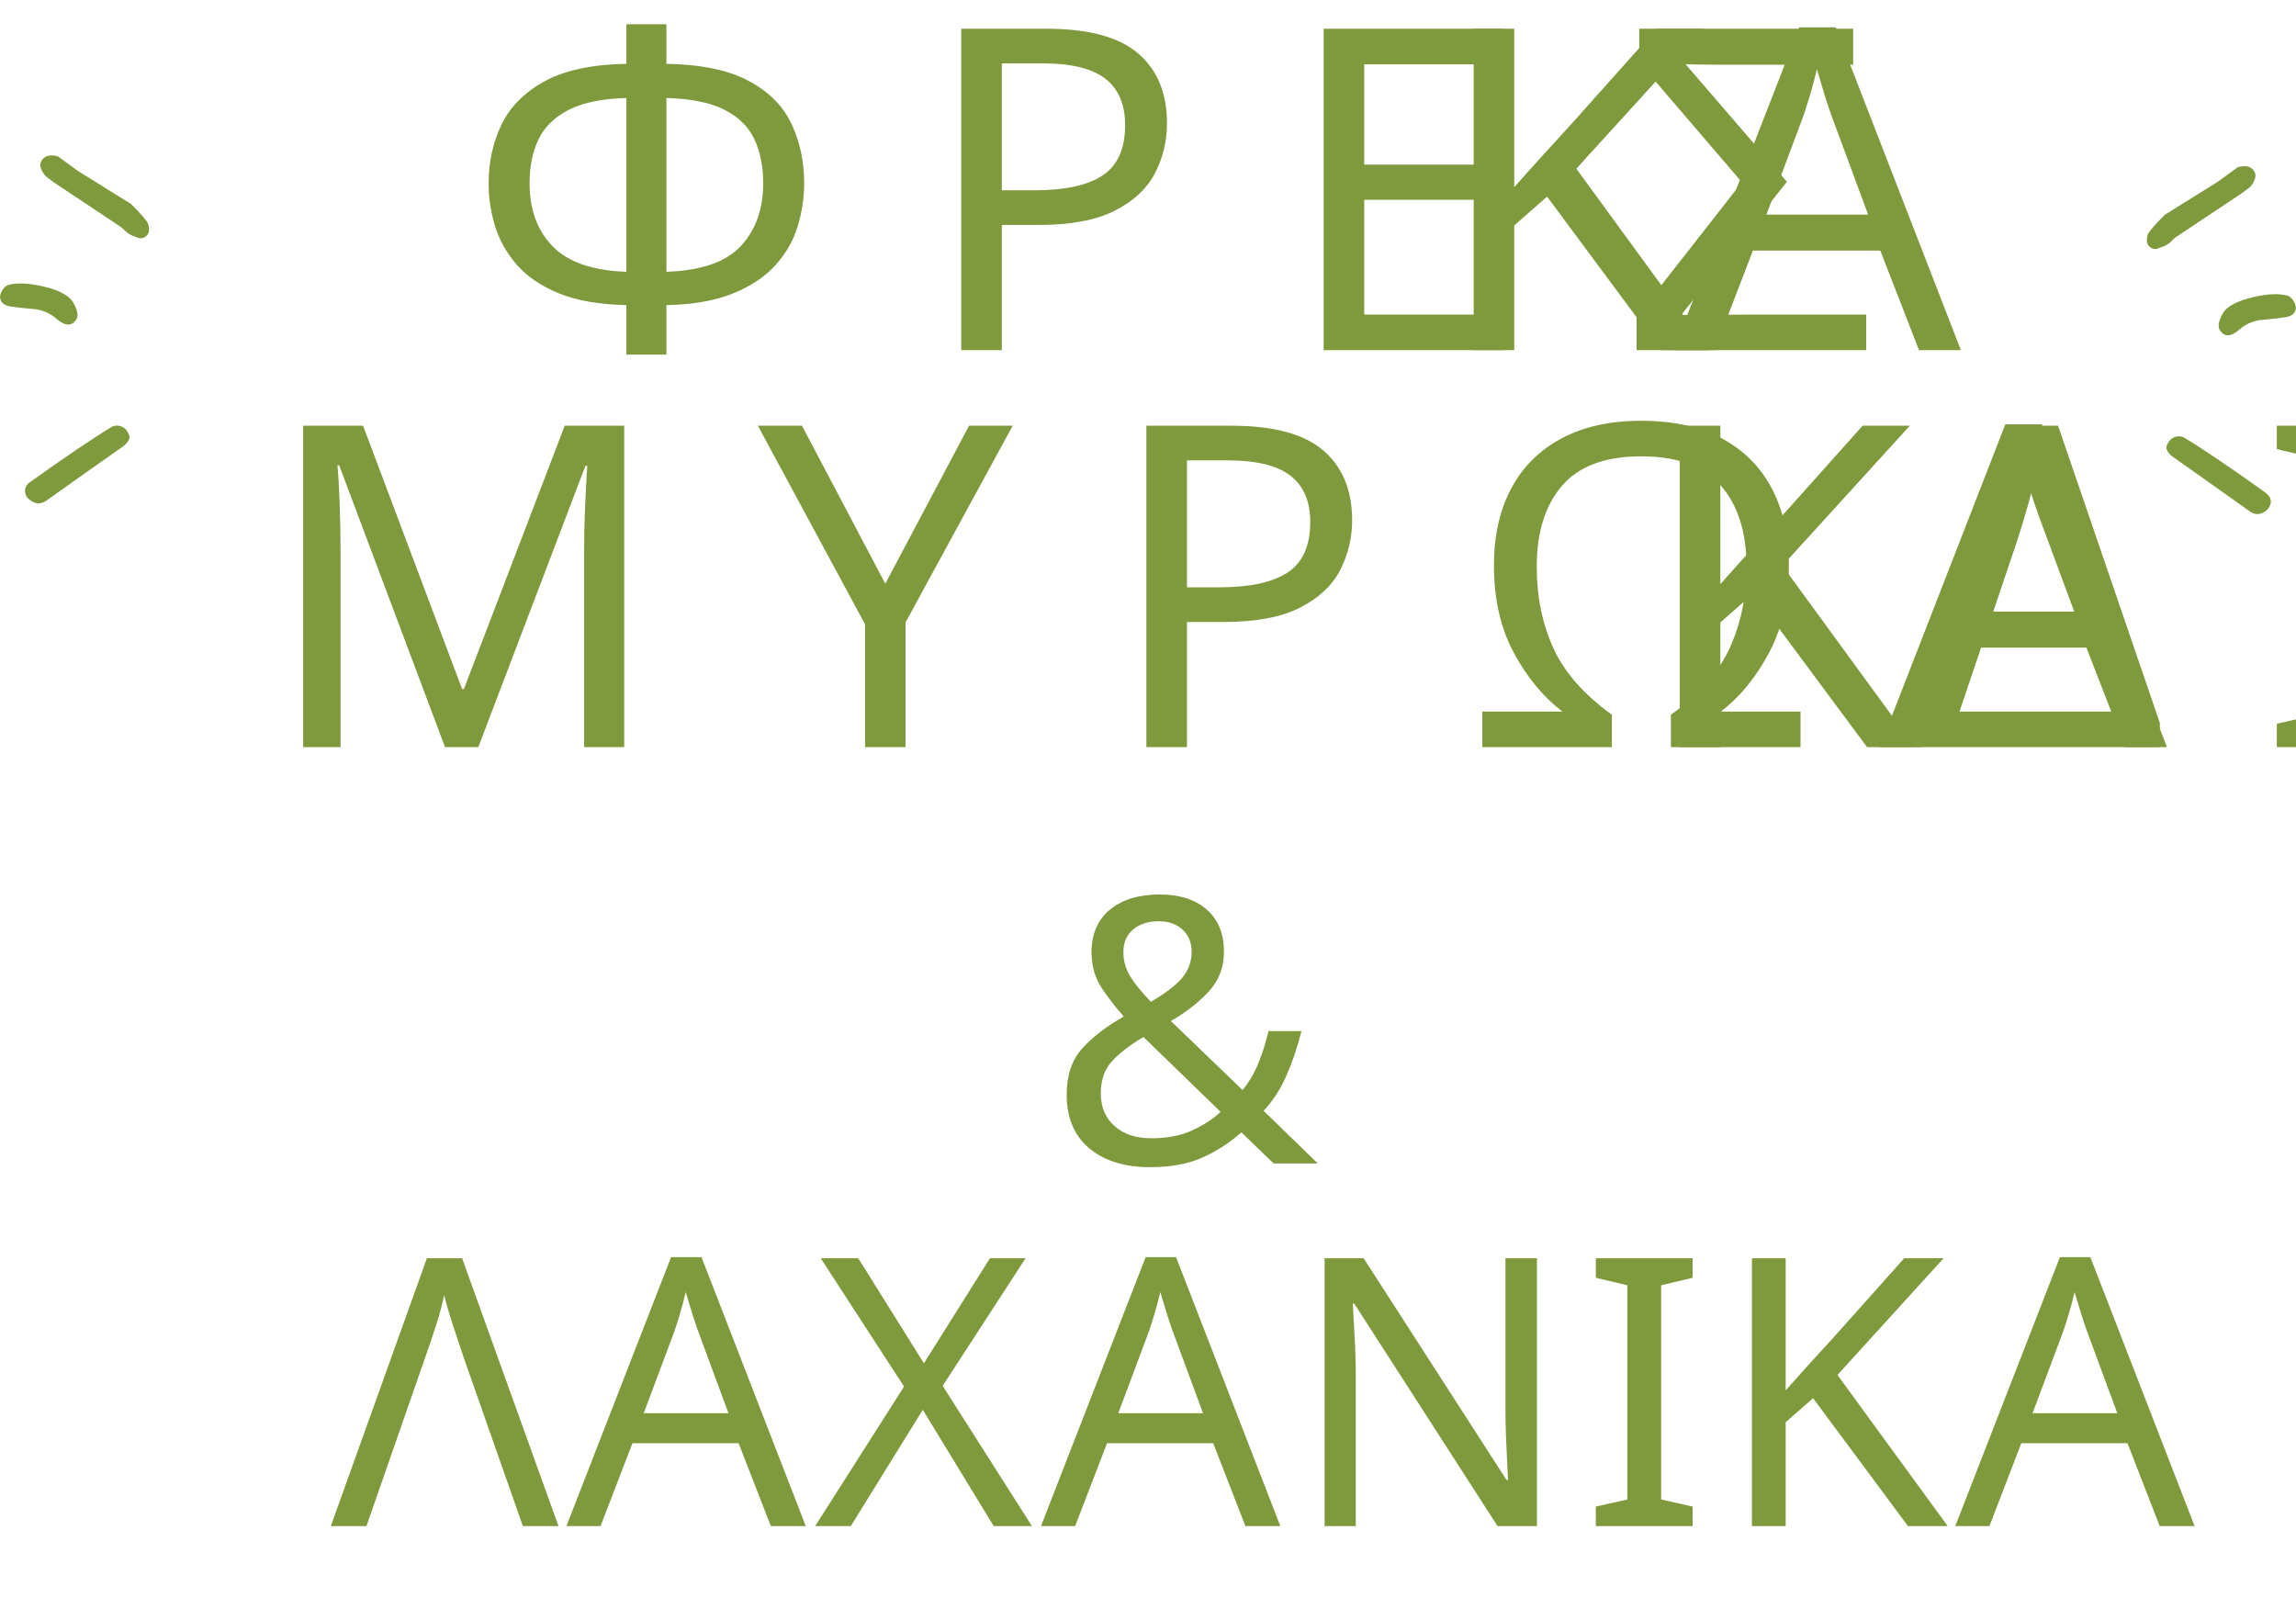
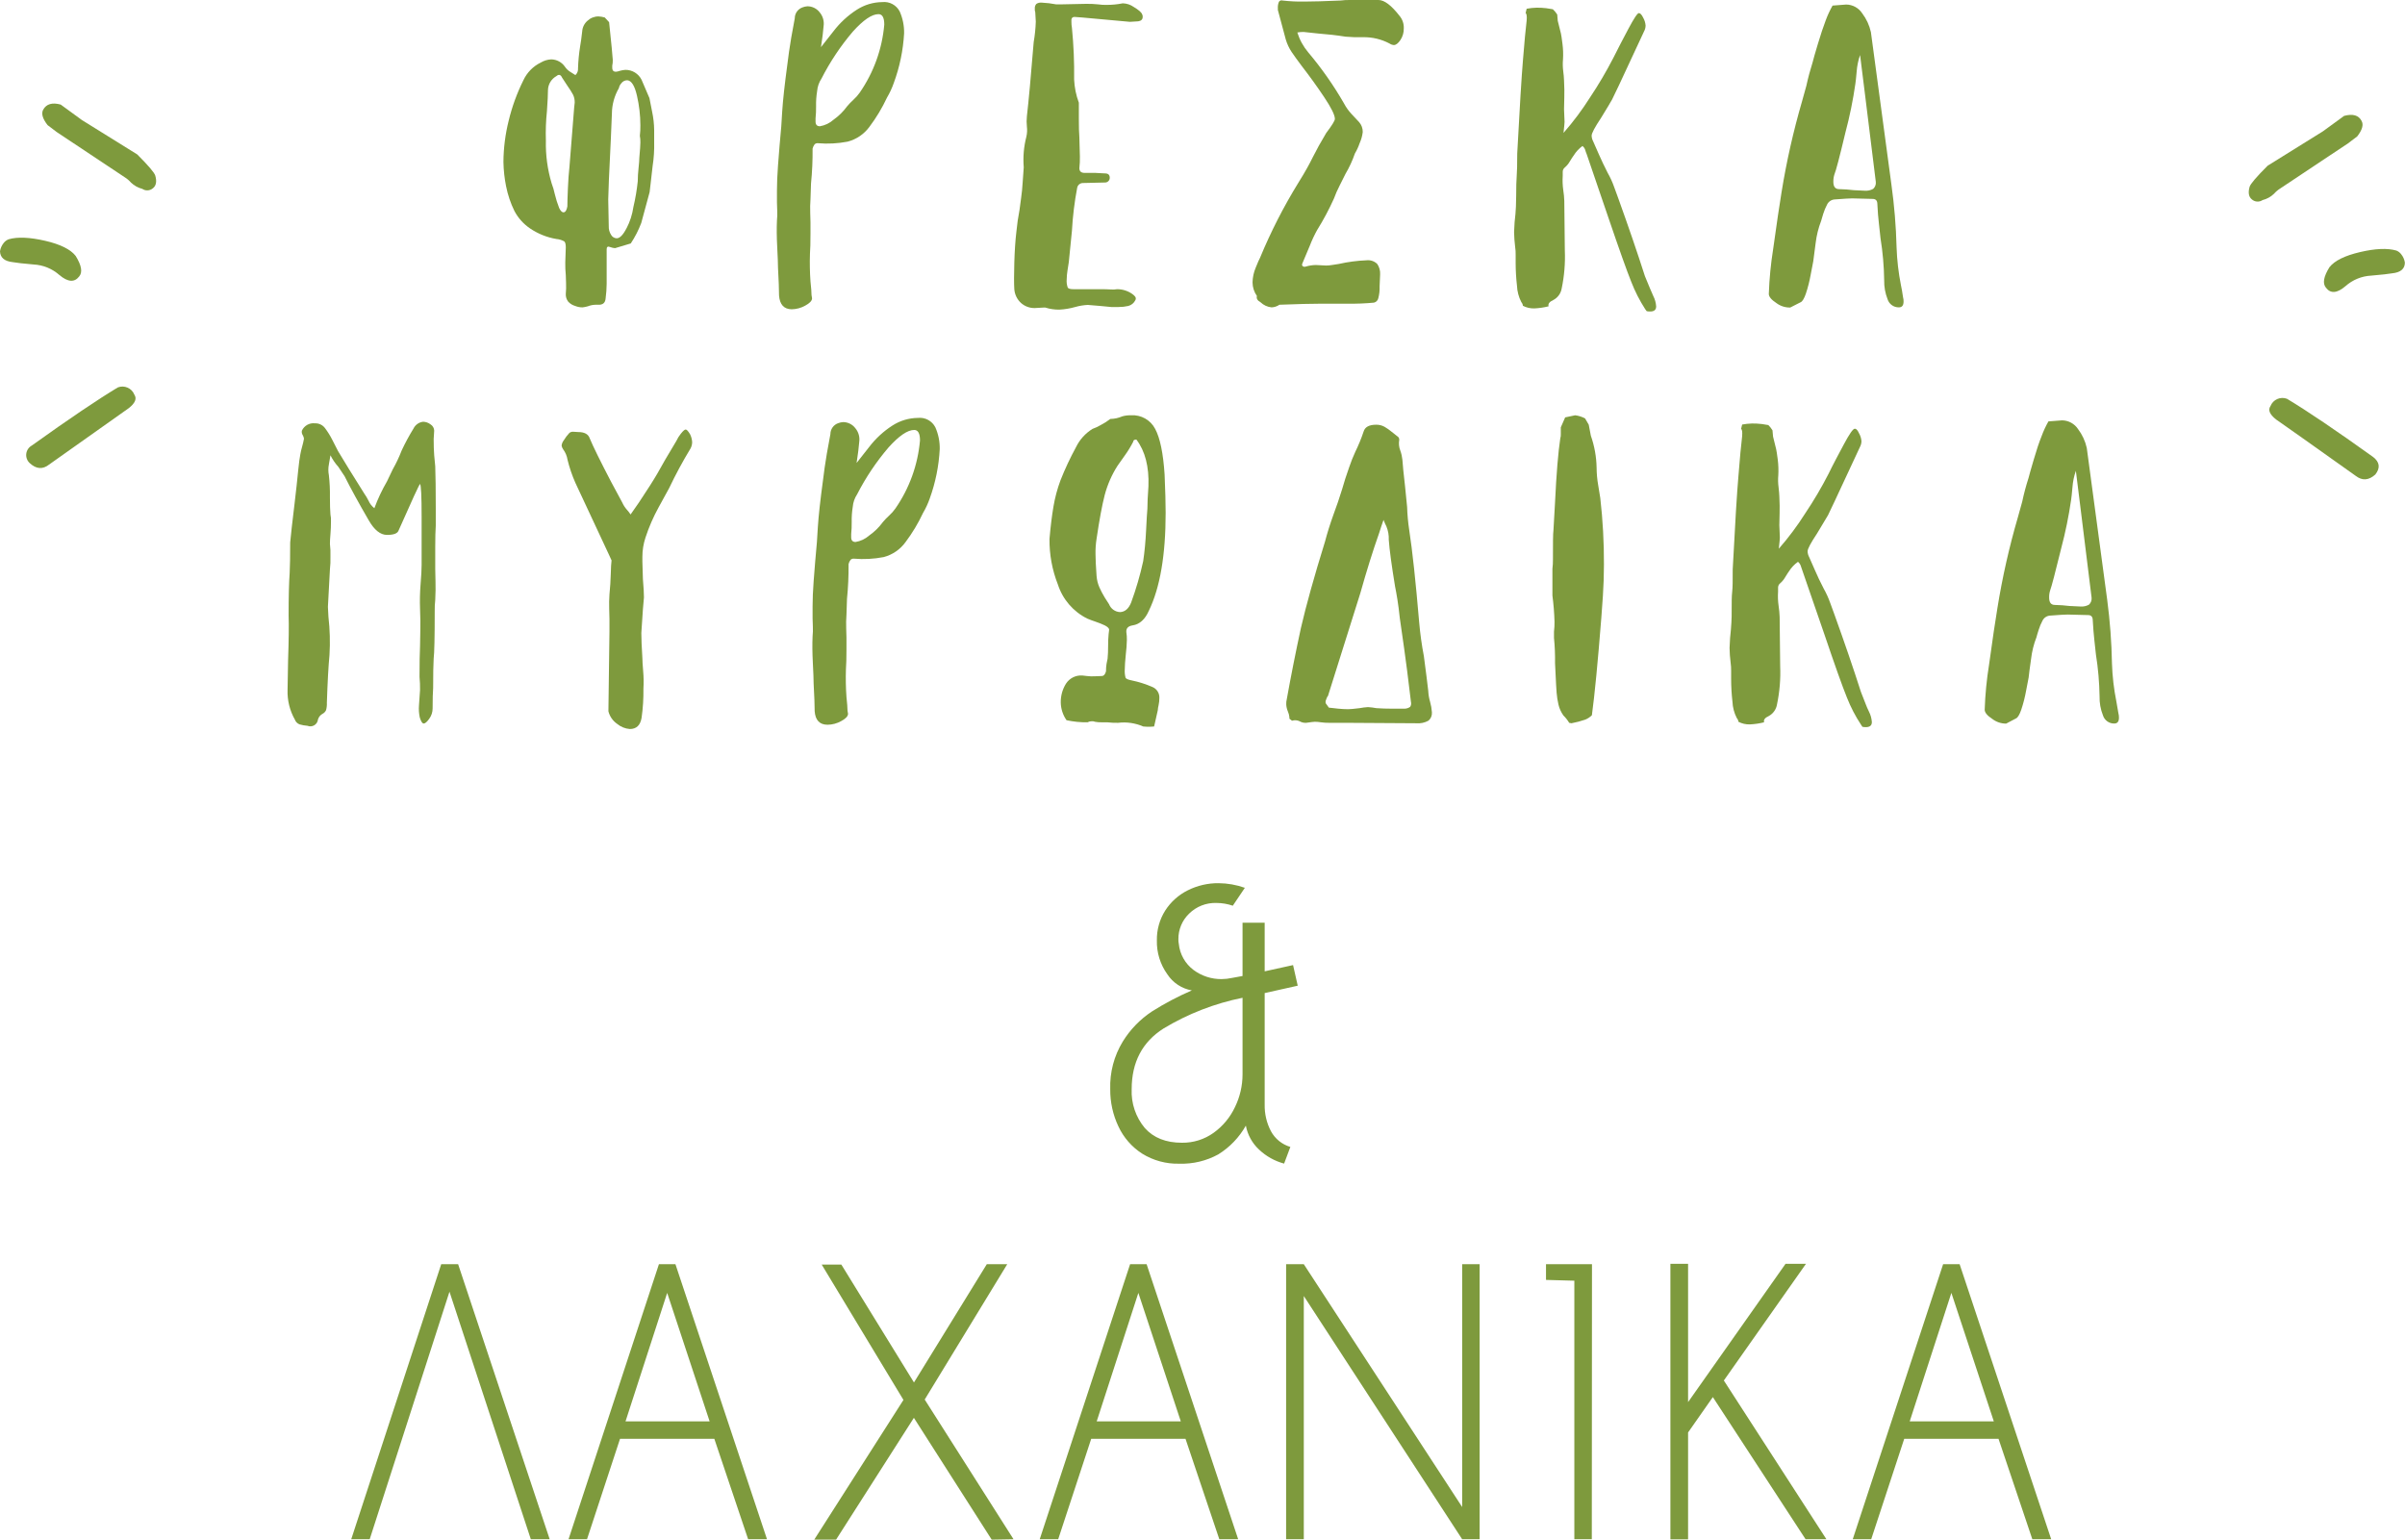
- <svg xmlns="http://www.w3.org/2000/svg" viewBox="0 0 550.8 385.83">
-   <g style="isolation:isolate">
-     <text transform="translate(111.7 84)" style="isolation:isolate;font-size:108px;fill:#7e9a3d;font-family:NF-Takhie-Free-Regular, NF-Takhie-Free;letter-spacing:0.2em">ΦΡEΣ<tspan x="231.36" y="0" style="letter-spacing:0.178em">Κ</tspan>
-       <tspan x="289.8" y="0">Α</tspan>
-     </text>
-   </g>
-   <g style="isolation:isolate">
-     <text transform="translate(79.36 366.12)" style="isolation:isolate;font-size:90px;fill:#7e9a3d;font-family:AdventPro-Light, Advent Pro;font-weight:300;letter-spacing:0.02em">ΛΑΧΑΝΙΚΑ</text>
-   </g>
-   <g style="isolation:isolate">
-     <text transform="translate(62.26 179.24)" style="isolation:isolate;font-size:108px;fill:#7e9a3d;font-family:NF-Takhie-Free-Regular, NF-Takhie-Free;letter-spacing:0.2em">ΜΥΡΩΔΙ<tspan x="330.24" y="0" style="letter-spacing:0.178em">Κ</tspan>
-       <tspan x="388.68" y="0" style="letter-spacing:0.2em">Α</tspan>
-     </text>
-   </g>
-   <g style="isolation:isolate">
-     <text transform="translate(251.17 279.12)" style="isolation:isolate;font-size:89px;fill:#7e9a3d;font-family:AdventPro-Regular, Advent Pro">&amp;</text>
-   </g>
+ <svg xmlns="http://www.w3.org/2000/svg" viewBox="0 0 550.8 352.56">
  <g style="isolation:isolate">
    <g style="isolation:isolate">
-       <path d="M13.61,76.53a9.58,9.58,0,0,0-5.9-2.42c-2.44-.21-4-.39-4.81-.54C1,73.39.05,72.57,0,71.11a4,4,0,0,1,.83-1.88A2.6,2.6,0,0,1,2,68.36c2-.58,4.8-.46,8.33.35s5.86,2,7,3.47c1.35,2.18,1.62,3.74.8,4.71Q16.51,79,13.61,76.53ZM6.78,119.61a2.5,2.5,0,0,1,.5-4Q20,106.5,27,102.29A2.94,2.94,0,0,1,30.8,104q.93,1.38-1.3,3.11Q26.76,109,11.27,120C9.77,121.13,8.28,121,6.78,119.61ZM30,55.38a6.35,6.35,0,0,0-1.45-1.23L13,43.81l-2.1-1.59q-1.74-2.23-1-3.55c.72-1.3,2.06-1.69,4-1.16l4.85,3.54,12.68,7.88q3.84,3.84,4.13,4.85c.39,1.35.2,2.32-.54,2.89a2,2,0,0,1-2.43.15A5.84,5.84,0,0,1,30,55.38Z" style="fill:#7e9a3d" />
+       <path d="M131.74,70.08a3.43,3.43,0,0,1-1.62-1,2.66,2.66,0,0,1-.54-1.74,18.46,18.46,0,0,0,.06-2.52q-.06-1.08-.06-1.8a25.3,25.3,0,0,1-.12-2.88l.12-3.48q0-1.08-.36-1.38a4.5,4.5,0,0,0-1.8-.54,15.28,15.28,0,0,1-6-2.4,11.07,11.07,0,0,1-3.6-4,23.17,23.17,0,0,1-1.92-5.7,31.08,31.08,0,0,1-.6-5.52,40,40,0,0,1,1.2-9.48,43.78,43.78,0,0,1,3.36-9.24,8.51,8.51,0,0,1,4-4.08,5.1,5.1,0,0,1,2.4-.72,3.88,3.88,0,0,1,3.12,1.68,4,4,0,0,0,1.26,1.2l1.14.72a1.88,1.88,0,0,0,.6-1.56,39.12,39.12,0,0,1,.48-5q.24-1.32.48-3.48a3.49,3.49,0,0,1,1.2-2.4,3.67,3.67,0,0,1,2.52-1,6.56,6.56,0,0,1,1.44.24l1,1.08.6,5.88q.24,2.4.24,2.76a5.7,5.7,0,0,1-.12,1.32v.48q0,1.32,1.68.72a6.62,6.62,0,0,1,1.32-.24,4.11,4.11,0,0,1,3.72,2.28l1.8,4.2q.12.72.6,3.06a21.36,21.36,0,0,1,.48,4.26v2.76a30.74,30.74,0,0,1-.36,5.52L149,42.12,148.78,44l-1.92,7.08a23.64,23.64,0,0,1-2.4,4.68l-3.6,1.08a3.81,3.81,0,0,1-1.08-.24q-.84-.36-.84.48V65a27.53,27.53,0,0,1-.24,3.36q-.12,1.56-1.8,1.44h-.48a5.14,5.14,0,0,0-1.8.36,7.22,7.22,0,0,1-1.2.24A4.24,4.24,0,0,1,131.74,70.08Zm-1.8-22.8q0-1.2.12-4.08t.36-5L131.5,24.6l.12-1.08a4,4,0,0,0-.36-1.8,19.42,19.42,0,0,0-1.26-2q-.9-1.32-1.26-1.92-.48-1.08-1.32-.36a3.77,3.77,0,0,0-1.92,3.12q0,1.56-.24,4.92a48.87,48.87,0,0,0-.24,6.72A31.48,31.48,0,0,0,126.34,42a15.74,15.74,0,0,1,.72,2.46,24.19,24.19,0,0,0,1,3.18q.48,1,1,1Q129.7,48.6,129.94,47.28Zm13.56,5a15.34,15.34,0,0,0,1.56-4.86,45.79,45.79,0,0,0,1-5.88,28.47,28.47,0,0,1,.18-3q.18-1.68.18-2.4.24-2.64.24-3.48a7.15,7.15,0,0,0-.12-1.56,18.14,18.14,0,0,0,.12-2.4,30.41,30.41,0,0,0-.78-6.78q-.78-3.42-2.22-3.54a1.66,1.66,0,0,0-1.38.72,2.19,2.19,0,0,0-.54,1.08A11.78,11.78,0,0,0,140.14,26l-.24,5.76q-.6,12-.6,13.92l.12,6.12a3.4,3.4,0,0,0,.54,2,1.53,1.53,0,0,0,1.26.78Q142.3,54.6,143.5,52.26Z" style="fill:#7e9a3d" />
+       <path d="M178.42,67.68q0-2-.24-6.36,0-1.32-.18-4.74t-.06-6.06a14.72,14.72,0,0,0,.06-2.28q-.06-1.08-.06-1.92V43.68q0-2.52.24-5.76t.36-4.56q.48-4.92.6-7.8.24-3.84,1.2-10.92l.36-2.76q.36-2.64,1.32-7.68a2.66,2.66,0,0,1,1.8-2.52,3.81,3.81,0,0,1,1.08-.24,3.52,3.52,0,0,1,2.82,1.38,4,4,0,0,1,.9,3.18q-.12,1.68-.6,4.8.36-.48,2.88-3.66a21,21,0,0,1,5.34-4.92A10.94,10.94,0,0,1,202.06.48a4,4,0,0,1,4,2.16,11.8,11.8,0,0,1,1,5A39.2,39.2,0,0,1,204.7,19a18.71,18.71,0,0,1-1.56,3.36,37.53,37.53,0,0,1-4,6.66,9,9,0,0,1-5,3.42,24.84,24.84,0,0,1-6.84.36,1,1,0,0,0-.72.24,2.6,2.6,0,0,0-.48,1,72.73,72.73,0,0,1-.36,8l-.12,3.6a28.37,28.37,0,0,0-.06,3.12q.06,1.32.06,2.16v2.64q0,3-.12,4.56a61.82,61.82,0,0,0,.12,6.36q.24,2.16.24,3.12l.12.72q0,.84-1.56,1.68a6.53,6.53,0,0,1-3.12.84Q178.66,70.8,178.42,67.68ZM190.9,27.42A13.37,13.37,0,0,0,194,24.36a15.35,15.35,0,0,1,1.44-1.5,9.74,9.74,0,0,0,1.44-1.62,32.3,32.3,0,0,0,5.64-15.6q0-2.4-1.32-2.4-2.28,0-5.88,4A55.37,55.37,0,0,0,188.14,18a6.07,6.07,0,0,0-1,2.88,19,19,0,0,0-.24,3.48,23.87,23.87,0,0,1-.12,2.76v.72q0,1.08,1,1.08A6.22,6.22,0,0,0,190.9,27.42Z" style="fill:#7e9a3d" />
+       <path d="M239.38,70.44h-.24l-2.16.12a4.62,4.62,0,0,1-3.12-1.14,4.75,4.75,0,0,1-1.56-3.18q-.12-1.92,0-6.06t.48-7.14q.24-2.52.72-5,.12-1.08.36-2.7t.36-3.66l.24-3.36a21.13,21.13,0,0,1,.6-7,6.58,6.58,0,0,0,.12-2.34,11,11,0,0,1,0-2.34q.6-5.16,1.56-17a33.8,33.8,0,0,0,.48-4.68l-.12-2.16A1.67,1.67,0,0,1,237,2,1.44,1.44,0,0,1,237.34.9a1.88,1.88,0,0,1,1.2-.3A24,24,0,0,1,241.9,1H243l5.76-.12A23.87,23.87,0,0,1,251.5,1a10.87,10.87,0,0,0,1.92.12,18.93,18.93,0,0,0,3.72-.36,4.54,4.54,0,0,1,2.52.84q1.68,1,1.92,1.68a1,1,0,0,1,.12.6q0,.84-1,1l-1.92.12-11-1-1.68-.12q-.84,0-.72,1.08a7.45,7.45,0,0,0,.12,1.44A105.61,105.61,0,0,1,246,18.24a17.57,17.57,0,0,0,1.08,5.28v3.72q0,2.76.12,4.2l.12,4.44a20.69,20.69,0,0,1-.12,2.64q0,1.08,1.2,1.08a42.92,42.92,0,0,1,4.68.12q1.08,0,1.08,1a1.07,1.07,0,0,1-1,1.08l-5.16.12A1.34,1.34,0,0,0,246.7,43a75.22,75.22,0,0,0-1.2,9.84l-.72,7.2q-.12.72-.3,1.92a14.1,14.1,0,0,0-.18,2,4.46,4.46,0,0,0,.24,1.92q.24.36,1.32.36h6.36q1.2,0,2.16.06a5.08,5.08,0,0,0,1.44-.06,6,6,0,0,1,3.48,1.08,3.09,3.09,0,0,1,.66.6.72.72,0,0,1,.06.84,2.49,2.49,0,0,1-1.62,1.32,9.69,9.69,0,0,1-2.22.24H254.5L252,70.08l-2.88-.24a13.13,13.13,0,0,0-2.88.48,16.41,16.41,0,0,1-3.6.6A10.21,10.21,0,0,1,239.38,70.44Z" style="fill:#7e9a3d" />
+       <path d="M288.7,69.24q-1.08-.6-.84-1.44a5.52,5.52,0,0,1-1-3.12,9.09,9.09,0,0,1,.72-3.36q.72-1.8,1-2.28a120.42,120.42,0,0,1,8.76-17.16q1.2-1.92,2-3.36t1.26-2.4q1.32-2.64,3.12-5.64,2-2.64,2-3.24,0-1.32-2.46-5t-5.1-7.08q-1.44-1.92-2.34-3.24A10.63,10.63,0,0,1,294.46,9l-1.8-6.72V1.92a3.29,3.29,0,0,1,.24-1.5.71.71,0,0,1,.84-.3,38.78,38.78,0,0,0,5,.24q2.76,0,8.28-.24A14.27,14.27,0,0,1,309.22,0h6.48q2,0,4.8,3.6a4.18,4.18,0,0,1,1,2.88,4.66,4.66,0,0,1-.78,2.7q-.78,1.14-1.5,1.14a2.05,2.05,0,0,1-1-.36,12.45,12.45,0,0,0-6.06-1.44,34.81,34.81,0,0,1-4-.12q-3-.48-6.24-.72l-3.36-.36a7.45,7.45,0,0,0-1.44.12A13.1,13.1,0,0,0,299.62,12a79.91,79.91,0,0,1,8.16,11.64,11.19,11.19,0,0,0,1.74,2.46q1.14,1.26,1.74,1.86a3.35,3.35,0,0,1,.84,2.28,8.78,8.78,0,0,1-.72,2.58,12.26,12.26,0,0,1-1.08,2.34,25.3,25.3,0,0,1-2.16,4.68l-1.32,2.64a24.89,24.89,0,0,0-1.32,3,60.83,60.83,0,0,1-3.84,7.2A28.32,28.32,0,0,0,300,56.22q-1.2,2.82-1.68,4-.24.48,0,.72a.72.72,0,0,0,.72.12,8.86,8.86,0,0,1,2.28-.36l2.4.12a8.08,8.08,0,0,0,1.32-.12l1.56-.24a35.45,35.45,0,0,1,6.36-.84,3,3,0,0,1,2.46.84,3.81,3.81,0,0,1,.66,2.4l-.12,2.76a9.1,9.1,0,0,1-.3,2.7,1.32,1.32,0,0,1-1,1,55.56,55.56,0,0,1-6,.24H302.5q-3.24,0-9.48.24a3.43,3.43,0,0,1-1.8.6A4.22,4.22,0,0,1,288.7,69.24Z" style="fill:#7e9a3d" />
+       <path d="M376.78,70.8a34.69,34.69,0,0,1-3.18-6.24q-1.5-3.72-5.22-14.64l-5-14.64a5.92,5.92,0,0,1-.3-.84,1.82,1.82,0,0,0-.66-1,7.65,7.65,0,0,0-2,2.16q-.36.48-.9,1.38a5.11,5.11,0,0,1-1.14,1.38,1.26,1.26,0,0,0-.48,1.08v.84a16,16,0,0,0,.12,3.24,19.56,19.56,0,0,1,.24,2.52l.12,11.28a35.4,35.4,0,0,1-.72,8.76,3.66,3.66,0,0,1-1.92,2.64q-1.32.6-1.08,1.44a16.48,16.48,0,0,1-3.24.48,5.37,5.37,0,0,1-2.64-.6,1.48,1.48,0,0,0-.36-.84,9.05,9.05,0,0,1-1-3.78,46.29,46.29,0,0,1-.3-5.1V58.44a10.87,10.87,0,0,0-.12-1.92,32.51,32.51,0,0,1-.24-3.36l.12-2.28q.24-2,.3-3.54t.06-2.46q0-3.12.12-4.56t.12-5.16q.84-15.84,1.32-21.48.48-6,.84-9,.12-1.44-.24-1.68l.24-1a14.69,14.69,0,0,1,2.28-.24,17.21,17.21,0,0,1,2.22.12q.9.12,1.5.24a6.31,6.31,0,0,1,1,1.2l.12,1.44.72,2.88q.12.48.36,2.4a18.46,18.46,0,0,1,.12,3.6,12.43,12.43,0,0,0,.06,2.7,20.67,20.67,0,0,1,.18,2.1q.12,2.28.06,3.9t-.06,2.7l.12,2.88q0,.36-.24,2.52a65.05,65.05,0,0,0,6.06-8.1,92.76,92.76,0,0,0,5.34-9.06q1.56-3.12,3.48-6.72T375.34,3q.48,0,1,1.08a4.25,4.25,0,0,1,.54,1.8,3,3,0,0,1-.36,1.32l-5.76,12.36-1.56,3.24q-.6,1.08-2.52,4.2-2.16,3.24-2.16,4.08a3,3,0,0,0,.36,1.32l1.32,3q.84,1.92,2,4.2a19.46,19.46,0,0,1,1.5,3.3q.66,1.86.9,2.46,3.6,10,6.12,17.88L377.86,66q.12.36.78,1.8a6.05,6.05,0,0,1,.66,2.4q0,1.44-2.16,1.08Z" style="fill:#7e9a3d" />
+       <path d="M406.84,69.42q-1.74-1.14-1.74-2.1a83.67,83.67,0,0,1,1-10.32q1.2-8.64,1.92-13a173.76,173.76,0,0,1,4.68-20.76l1-3.6q.6-2.76,1.44-5.4.24-1,1.2-4.2t1.8-5.4a22.91,22.91,0,0,1,1.56-3.36l3.12-.24a4.43,4.43,0,0,1,3.66,2,11.12,11.12,0,0,1,2,4.32l4.68,34.8a127.56,127.56,0,0,1,1.2,14.52,53.8,53.8,0,0,0,1,8.64q.24,1.08.48,2.76a3.12,3.12,0,0,1,.12,1q0,1.32-1.08,1.32a2.66,2.66,0,0,1-2.58-1.86,11.27,11.27,0,0,1-.78-4.38,66.79,66.79,0,0,0-.84-9.6q-.12-1.32-.36-3.3t-.36-4.5q0-1.2-1.08-1.2l-4.68-.12q-.84,0-4,.24a2.08,2.08,0,0,0-1.74,1.14,12.92,12.92,0,0,0-.9,2.16q-.36,1.14-.48,1.62a21.08,21.08,0,0,0-1.26,5.1q-.42,3.06-.54,4.14-.12.6-.6,3.12a31.18,31.18,0,0,1-1.08,4.26q-.6,1.74-1.2,2L410,70.44A5.12,5.12,0,0,1,406.84,69.42ZM429,43.26a1.86,1.86,0,0,0,.6-1.62l-2.52-20.4L426,12.6a15,15,0,0,0-.78,3.78q-.18,2.1-.3,2.82a95.49,95.49,0,0,1-2.28,11.16q-2,8.4-2.52,9.6a5.32,5.32,0,0,0-.24,1.68q0,1.68,1.32,1.68a32.51,32.51,0,0,1,3.36.24l2.52.12A3.41,3.41,0,0,0,429,43.26Z" style="fill:#7e9a3d" />
    </g>
  </g>
  <g style="isolation:isolate">
    <g style="isolation:isolate">
-       <path d="M518.18,59.39a2,2,0,0,1-2.43-.14c-.74-.58-.92-1.55-.54-2.9.2-.67,1.58-2.29,4.14-4.84L532,43.63l4.86-3.54c2-.52,3.33-.14,4,1.17q.74,1.31-1,3.54l-2.1,1.59L522.24,56.72A6.67,6.67,0,0,0,520.79,58,5.85,5.85,0,0,1,518.18,59.39Zm21.34,63.15q-15.46-11-18.23-12.91-2.24-1.74-1.3-3.12a2.94,2.94,0,0,1,3.77-1.65q7,4.2,19.74,13.34c1.5,1.17,1.67,2.49.5,4Q541.75,124.28,539.52,122.54ZM532.7,79.46q-1.23-1.44.8-4.7c1.17-1.49,3.5-2.64,7-3.47s6.29-.93,8.32-.35a2.68,2.68,0,0,1,1.12.87,4,4,0,0,1,.83,1.89c0,1.45-1,2.27-2.9,2.45-.77.15-2.37.33-4.81.54a9.58,9.58,0,0,0-5.9,2.42C535.26,80.75,533.76,80.86,532.7,79.46Z" style="fill:#7e9a3d" />
+       <path d="M125.89,352.56h-4.32l-18.63-56.7-18.27,56.7H80.44l20.61-63h3.87Z" style="fill:#7e9a3d" />
+       <path d="M175.66,352.56h-4.32l-7.74-23H142l-7.56,23h-4.23l20.7-63h3.78Zm-13.14-27-9.72-29.43-9.54,29.43Z" style="fill:#7e9a3d" />
+       <path d="M209.32,316.65,226,289.56h4.68l-18.9,31,20.34,32-5,.09-17.82-27.9-17.82,27.9h-5l20.43-32-18.72-31h4.5Z" style="fill:#7e9a3d" />
+       <path d="M283.57,352.56h-4.32l-7.74-23h-21.6l-7.56,23h-4.23l20.7-63h3.78Zm-13.14-27-9.72-29.43-9.54,29.43Z" style="fill:#7e9a3d" />
+       <path d="M334.87,345.18V289.56h4v63h-4L298.6,296.85v55.71h-4.05v-63h4.05Z" style="fill:#7e9a3d" />
+       <path d="M364.56,352.56h-4V293.34l-6.49-.18v-3.6h10.53Z" style="fill:#7e9a3d" />
+       <path d="M386.61,321.15l22.32-31.68h4.68L394.8,316.2l23.49,36.36h-4.77L392.28,320l-5.67,8.1v24.48h-4.05V289.47h4.05Z" style="fill:#7e9a3d" />
+       <path d="M469.77,352.56h-4.32l-7.74-23h-21.6l-7.56,23h-4.23l20.7-63h3.78Zm-13.14-27-9.72-29.43-9.54,29.43Z" style="fill:#7e9a3d" />
+     </g>
+   </g>
+   <g style="isolation:isolate">
+     <g style="isolation:isolate">
+       <path d="M68.62,165.92a1.8,1.8,0,0,1-1.08-1.08A12.94,12.94,0,0,1,65.86,158l.12-6.84q.24-6.84.12-10.2,0-6.48.24-9.72.12-2.28.12-7,.24-2.64,1-8.88l.48-4.2.36-3.48q.24-2.4.48-3.6a18.08,18.08,0,0,1,.42-1.8,18.08,18.08,0,0,0,.42-1.8,2.34,2.34,0,0,0-.3-.84,1.31,1.31,0,0,1-.18-1,2.92,2.92,0,0,1,3-1.68,2.73,2.73,0,0,1,2.28,1.08,17.67,17.67,0,0,1,1.68,2.7q.84,1.62,1.32,2.58,1.92,3.24,6,9.72a12.13,12.13,0,0,1,1,1.68,4.25,4.25,0,0,0,1.32,1.68,39,39,0,0,1,2.88-6.12l1.32-2.76A32.17,32.17,0,0,0,92,103.16a48.81,48.81,0,0,1,2.7-5,2.8,2.8,0,0,1,2.22-1.56,2.88,2.88,0,0,1,1.68.6,1.74,1.74,0,0,1,.84,1.44l-.12,1.92q0,2.16.12,3.72t.24,2.52q.12,3.24.12,9.6v4q-.12,1.68-.12,4.92v5q0,1.2.06,2.94t-.06,4.14a20.69,20.69,0,0,0-.12,2.64q0,9-.24,10.8-.12,2-.12,6.72-.12,1.56-.12,4.68a4,4,0,0,1-.78,2.4q-.78,1.08-1.26,1.08t-.9-1.38a9.49,9.49,0,0,1-.18-2.82l.24-3.48a26.78,26.78,0,0,0-.12-3q0-4.68.12-7.08,0-1.32.06-3.48t-.06-5a48.25,48.25,0,0,1,.12-5.64q.24-2.88.24-4.44V118.4q0-7.08-.36-7.56-.36.36-4.92,10.68-.36,1-2.64,1t-4.2-3.36q-3.48-6-5.52-10.08l-1.44-2.16a11.88,11.88,0,0,1-1.8-2.64q-.12.6-.36,2.1a6.29,6.29,0,0,0,0,2.46,38.78,38.78,0,0,1,.24,5q0,2.64.12,4a6.21,6.21,0,0,1,.12,1.56q0,1.56-.12,2.94t-.12,2.22a18.53,18.53,0,0,1,.12,2.88,21.43,21.43,0,0,1-.12,3L75.1,139l.12,2.28a50.07,50.07,0,0,1,.24,8.76q-.36,3.72-.6,10.92a5.38,5.38,0,0,1-.18,1.68,1.72,1.72,0,0,1-.78.84,2.19,2.19,0,0,0-1.08,1.32,1.75,1.75,0,0,1-2.4,1.44A8.9,8.9,0,0,1,68.62,165.92Z" style="fill:#7e9a3d" />
+       <path d="M141.34,165.8a5,5,0,0,1-2-2.88l.24-18.24V141.8q0-1-.06-2.34a31.82,31.82,0,0,1,.06-3.3q.24-2.4.3-4.68t.18-3.12l-.6-1.32-7.68-16.44a31.43,31.43,0,0,1-1.8-5.28,5.42,5.42,0,0,0-1-2.4,2.09,2.09,0,0,1-.36-.84,2.33,2.33,0,0,1,.48-1.2,10.38,10.38,0,0,1,1.32-1.74,1.35,1.35,0,0,1,1-.24q.66.06,1,.06,2.16,0,2.64,1.44,1.2,2.88,4.92,10l2.52,4.68a6.61,6.61,0,0,0,1.08,1.68,8.07,8.07,0,0,1,.84,1.08l1.92-2.76q2.88-4.32,4.2-6.6Q152,105.8,154.9,101a7.67,7.67,0,0,1,1-1.62q.78-1,1.14-1t1,1.08a4.65,4.65,0,0,1,.48,1.8,3.2,3.2,0,0,1-.36,1.44,101.72,101.72,0,0,0-4.92,9.12q-.48.84-2.4,4.38a40.56,40.56,0,0,0-3,6.9,14,14,0,0,0-.72,4.44v1.08l.12,4q.24,2.88.24,4.2l-.24,2.76-.36,5.4q0,1.92.24,5.76,0,.84.18,3a26.61,26.61,0,0,1,.06,4,42.89,42.89,0,0,1-.42,6.66q-.42,2.58-2.7,2.58A5.17,5.17,0,0,1,141.34,165.8Z" style="fill:#7e9a3d" />
+       <path d="M186.58,162.92q0-2-.24-6.36,0-1.32-.18-4.74t-.06-6.06a14.72,14.72,0,0,0,.06-2.28q-.06-1.08-.06-1.92v-2.64q0-2.52.24-5.76t.36-4.56q.48-4.92.6-7.8.24-3.84,1.2-10.92l.36-2.76q.36-2.64,1.32-7.68a2.66,2.66,0,0,1,1.8-2.52,3.81,3.81,0,0,1,1.08-.24,3.52,3.52,0,0,1,2.82,1.38,4,4,0,0,1,.9,3.18q-.12,1.68-.6,4.8.36-.48,2.88-3.66a21,21,0,0,1,5.34-4.92,10.94,10.94,0,0,1,5.82-1.74,4,4,0,0,1,4,2.16,11.8,11.8,0,0,1,1,5,39.2,39.2,0,0,1-2.28,11.28,18.71,18.71,0,0,1-1.56,3.36,37.53,37.53,0,0,1-4,6.66,9,9,0,0,1-5,3.42,24.84,24.84,0,0,1-6.84.36,1,1,0,0,0-.72.24,2.6,2.6,0,0,0-.48,1,72.73,72.73,0,0,1-.36,8l-.12,3.6a28.37,28.37,0,0,0-.06,3.12q.06,1.32.06,2.16v2.64q0,3-.12,4.56a61.82,61.82,0,0,0,.12,6.36q.24,2.16.24,3.12l.12.72q0,.84-1.56,1.68a6.53,6.53,0,0,1-3.12.84Q186.82,166,186.58,162.92Zm12.48-40.26a13.37,13.37,0,0,0,3.12-3.06,15.35,15.35,0,0,1,1.44-1.5,9.74,9.74,0,0,0,1.44-1.62,32.3,32.3,0,0,0,5.64-15.6q0-2.4-1.32-2.4-2.28,0-5.88,4a55.37,55.37,0,0,0-7.2,10.74,6.07,6.07,0,0,0-1,2.88,19,19,0,0,0-.24,3.48,23.87,23.87,0,0,1-.12,2.76v.72q0,1.08,1,1.08A6.22,6.22,0,0,0,199.06,122.66Z" style="fill:#7e9a3d" />
+       <path d="M262.72,166.46a6.37,6.37,0,0,0-.9-.06,11,11,0,0,0-5.76-.84,19.39,19.39,0,0,1-2.52-.12h-1.32a6.4,6.4,0,0,1-1.44-.12,1.67,1.67,0,0,0-.72-.12,2.13,2.13,0,0,0-1,.24,21.15,21.15,0,0,1-4.8-.48,7.3,7.3,0,0,1-1.32-4,7.9,7.9,0,0,1,1.2-4.38,4.11,4.11,0,0,1,3.72-1.86l1.08.12a9.23,9.23,0,0,0,1.8.06q.84-.06,1.56-.06t1-1.08a10.34,10.34,0,0,1,.12-1.68q.12-.72.24-1.2a25.86,25.86,0,0,0,.12-2.76q0-1.68.12-2.88l.12-1q0-.48-1-1a19.15,19.15,0,0,0-2.1-.84q-1.08-.36-1.92-.72a13.24,13.24,0,0,1-6.72-7.8,27.65,27.65,0,0,1-1.92-10.44q.36-4.2.9-7.38a32.91,32.91,0,0,1,1.62-6.06,68.63,68.63,0,0,1,3.54-7.56,10.12,10.12,0,0,1,3.78-4.2,11,11,0,0,0,1.92-.9,13.69,13.69,0,0,0,2.16-1.38,7.17,7.17,0,0,0,2.76-.6,6.75,6.75,0,0,1,2-.24,5.79,5.79,0,0,1,5.52,3.12q1.68,3.12,2.16,10.44.24,5.52.24,8.76,0,14.52-3.84,22.44-1.32,3-3.72,3.36-1.56.24-1.44,1.56a9.94,9.94,0,0,1,.12,1.8,32.16,32.16,0,0,1-.24,3.24q-.24,2.4-.24,3.48a5.83,5.83,0,0,0,.18,1.92q.18.36,1.38.6a23.82,23.82,0,0,1,4.74,1.5,2.58,2.58,0,0,1,1.62,2.46,7.75,7.75,0,0,1-.18,1.74,5.73,5.73,0,0,0-.18,1.14l-.84,3.72A14,14,0,0,1,262.72,166.46ZM259.06,138a71.94,71.94,0,0,0,2.76-9.48q.48-3.24.66-7t.3-5q0-1.8.24-5.16.24-6.72-2.76-10.68-.72,0-.72.48a24.13,24.13,0,0,1-1.86,3.06l-1.74,2.46a23.72,23.72,0,0,0-2.94,6.72q-.9,3.48-1.86,10a19.88,19.88,0,0,0-.24,3.6q0,1.56.24,4.92a8,8,0,0,0,.66,2.64,20.5,20.5,0,0,0,1.2,2.28q.66,1.08,1,1.56a2.85,2.85,0,0,0,2.52,1.8Q258.22,140.12,259.06,138Z" style="fill:#7e9a3d" />
+       <path d="M308.38,165.56h-4a12.43,12.43,0,0,1-1.86-.12,9.31,9.31,0,0,0-1.38-.12q-.36,0-2,.24a2.66,2.66,0,0,1-1.5-.36,2.38,2.38,0,0,0-1.74-.12l-.6-.48v-.36a4.67,4.67,0,0,0-.36-1.32,4.7,4.7,0,0,1-.36-1.56,4.21,4.21,0,0,1,.12-1.2q1.44-8,3.24-16.32,1.8-7.8,5.52-19.8c.48-1.84,1.15-4,2-6.36.64-1.68,1.27-3.56,1.92-5.64l.72-2.4q.24-.72.9-2.64a34.58,34.58,0,0,1,1.38-3.48,38,38,0,0,0,1.92-4.68q.46-1.56,2.88-1.56a3.8,3.8,0,0,1,1.92.48,12,12,0,0,1,1.62,1.14q.78.66,1.26,1a.88.88,0,0,1,.48.84,4.52,4.52,0,0,0,.24,2.46,8.74,8.74,0,0,1,.48,2.1c.07,1.2.28,3.2.6,6l.48,4.8a44.67,44.67,0,0,0,.48,5.28q1.08,7,2.28,21.12a76.39,76.39,0,0,0,1.08,7.8c.48,3.52.79,6.16,1,7.92a10.91,10.91,0,0,0,.42,2.52,11.47,11.47,0,0,1,.42,2.4,2.27,2.27,0,0,1-.78,1.92,4.85,4.85,0,0,1-2.82.6Zm3-3.36a14.73,14.73,0,0,1,1.92-.24,14.93,14.93,0,0,1,1.92.24q1.68.12,3.66.12h2.82a2.27,2.27,0,0,0,1.26-.42,1.42,1.42,0,0,0,.18-1.14c-.65-5.44-1.16-9.52-1.56-12.24l-1-7q-.25-2.4-.54-4.2t-.54-3q-1.2-7.32-1.44-10.68a7.23,7.23,0,0,0-.54-3.06,14.82,14.82,0,0,1-.66-1.5c-.41,1.12-.72,2.12-1,3q-2.16,6.12-4.32,13.8l-7.44,23.64v-.12a2.85,2.85,0,0,0-.36.78,1.26,1.26,0,0,0-.12.9l.72,1,2.16.24a22.8,22.8,0,0,0,2.28.12Q309.46,162.44,311.38,162.2Z" style="fill:#7e9a3d" />
+       <path d="M359.38,165.56a8.43,8.43,0,0,0-1.32-1.68,7,7,0,0,1-1.14-2.52,18.51,18.51,0,0,1-.42-2.7q-.12-1.38-.12-1.86l-.24-4.92a50.59,50.59,0,0,0-.24-5.76v-1.44a16.93,16.93,0,0,0,.12-2.28,60.17,60.17,0,0,0-.48-6v-6.12a15.74,15.74,0,0,0,.12-2.16c0-3.6,0-5.84.12-6.72l.36-6.36c.31-6.56.72-11.44,1.2-14.64a2.72,2.72,0,0,0,.12-1V97.88l1-2.28,2.28-.48a6.41,6.41,0,0,1,2.28.72l.84,1.44.48,2.52a23.35,23.35,0,0,1,1.32,7.32,23.81,23.81,0,0,0,.36,4q.36,2.1.48,2.94a129.65,129.65,0,0,1,.84,15.24q0,3.6-.24,7.2l-.36,5q-1.2,15.24-2.16,22.32a4.5,4.5,0,0,1-1.5,1,22.31,22.31,0,0,1-3.18.84Z" style="fill:#7e9a3d" />
+       <path d="M426.22,166A33.44,33.44,0,0,1,423,159.8q-1.52-3.72-5.22-14.64l-5.05-14.64a6.24,6.24,0,0,1-.29-.84,1.94,1.94,0,0,0-.66-1,7.65,7.65,0,0,0-2.05,2.16c-.23.32-.53.78-.89,1.38a5.3,5.3,0,0,1-1.14,1.38,1.26,1.26,0,0,0-.48,1.08v.84a15.3,15.3,0,0,0,.12,3.24,21.58,21.58,0,0,1,.24,2.52l.12,11.28a35.4,35.4,0,0,1-.72,8.76A3.71,3.71,0,0,1,405.1,164q-1.34.6-1.08,1.44a16.45,16.45,0,0,1-3.25.48,5.3,5.3,0,0,1-2.63-.6,1.44,1.44,0,0,0-.37-.84,9.08,9.08,0,0,1-1-3.78,46.29,46.29,0,0,1-.3-5.1v-1.92a12,12,0,0,0-.12-1.92,29.89,29.89,0,0,1-.24-3.36l.12-2.28q.22-2,.3-3.54t.06-2.46c0-2.08,0-3.6.12-4.56s.12-2.68.12-5.16q.82-15.84,1.32-21.48c.31-4,.6-7,.84-9,.07-1,0-1.52-.24-1.68l.24-1a14.46,14.46,0,0,1,2.28-.24,17.32,17.32,0,0,1,2.22.12c.6.08,1.09.16,1.5.24a6.23,6.23,0,0,1,.95,1.2l.13,1.44.71,2.88c.08.32.2,1.12.37,2.4a20.17,20.17,0,0,1,.12,3.6,12.43,12.43,0,0,0,.06,2.7c.11,1,.18,1.7.18,2.1.07,1.52.1,2.82.06,3.9s-.06,2-.06,2.7l.12,2.88c0,.24-.09,1.08-.24,2.52a65.13,65.13,0,0,0,6.05-8.1,88.87,88.87,0,0,0,5.34-9.06c1-2.08,2.21-4.32,3.49-6.72s2.11-3.6,2.51-3.6.66.36,1,1.08a4.25,4.25,0,0,1,.54,1.8,3,3,0,0,1-.36,1.32l-5.76,12.36L418.66,118q-.62,1.08-2.52,4.2-2.16,3.24-2.16,4.08a3,3,0,0,0,.36,1.32l1.32,3q.82,1.92,2,4.2a20.28,20.28,0,0,1,1.5,3.3q.65,1.86.9,2.46,3.6,10,6.12,17.88l1.08,2.76a18.59,18.59,0,0,0,.78,1.8,6.23,6.23,0,0,1,.66,2.4q0,1.44-2.16,1.08Z" style="fill:#7e9a3d" />
+       <path d="M456.27,164.66c-1.16-.76-1.73-1.46-1.73-2.1a81.71,81.71,0,0,1,1-10.32q1.19-8.64,1.92-13a171.82,171.82,0,0,1,4.68-20.76l1-3.6a53.55,53.55,0,0,1,1.44-5.4c.15-.64.55-2,1.19-4.2s1.24-4,1.81-5.4a21.9,21.9,0,0,1,1.56-3.36l3.12-.24a4.44,4.44,0,0,1,3.66,2,11.12,11.12,0,0,1,2,4.32l4.68,34.8A129.42,129.42,0,0,1,483.69,152a52.89,52.89,0,0,0,1,8.64q.22,1.08.48,2.76a3.46,3.46,0,0,1,.12,1q0,1.32-1.08,1.32a2.65,2.65,0,0,1-2.58-1.86,11.09,11.09,0,0,1-.78-4.38,68.27,68.27,0,0,0-.84-9.6q-.14-1.32-.36-3.3t-.36-4.5q0-1.2-1.08-1.2l-4.68-.12q-.86,0-4,.24a2.07,2.07,0,0,0-1.74,1.14,12.13,12.13,0,0,0-.9,2.16c-.24.76-.41,1.3-.48,1.62a20.19,20.19,0,0,0-1.26,5.1q-.44,3.06-.54,4.14-.14.6-.6,3.12a31.05,31.05,0,0,1-1.09,4.26c-.4,1.16-.8,1.82-1.19,2l-2.28,1.2A5.15,5.15,0,0,1,456.27,164.66Zm22.15-26.16a1.89,1.89,0,0,0,.6-1.62l-2.52-20.4-1.08-8.64a14.62,14.62,0,0,0-.78,3.78c-.12,1.4-.23,2.34-.3,2.82a97.75,97.75,0,0,1-2.28,11.16q-2.06,8.4-2.52,9.6a5,5,0,0,0-.24,1.68c0,1.12.43,1.68,1.32,1.68a32.69,32.69,0,0,1,3.36.24l2.52.12A3.46,3.46,0,0,0,478.42,138.5Z" style="fill:#7e9a3d" />
+     </g>
+   </g>
+   <g style="isolation:isolate">
+     <g style="isolation:isolate">
+       <path d="M288.33,263.29a10,10,0,0,1-3-5.47,18.34,18.34,0,0,1-6.32,6.59,17.38,17.38,0,0,1-8.9,2.13,15.34,15.34,0,0,1-8.54-2.31,14.86,14.86,0,0,1-5.43-6.23,19.52,19.52,0,0,1-1.87-8.54,19.72,19.72,0,0,1,2.85-10.86,22.24,22.24,0,0,1,6.72-6.94,66.1,66.1,0,0,1,9.12-4.81,8.44,8.44,0,0,1-5.61-3.69,12.77,12.77,0,0,1-2.4-7.79,12.39,12.39,0,0,1,1.91-6.81,13,13,0,0,1,5.16-4.63,15.43,15.43,0,0,1,7.08-1.64,18.4,18.4,0,0,1,6,1.06l-2.76,4.1a11.59,11.59,0,0,0-3.73-.63,8.5,8.5,0,0,0-6.28,2.45,8,8,0,0,0-2.45,5.83,4.7,4.7,0,0,0,.09,1.07,8.54,8.54,0,0,0,3.38,6,10.6,10.6,0,0,0,6.41,2.09,11.48,11.48,0,0,0,2.41-.27l2.4-.44v-12.2h5.07v11.13l6.5-1.43,1.07,4.72-7.57,1.69V253a12.57,12.57,0,0,0,1.43,6.09,7.45,7.45,0,0,0,4.45,3.61l-1.43,3.82A13.48,13.48,0,0,1,288.33,263.29Zm-21.85-27.72q-7.29,4.63-7.3,13.89a13,13,0,0,0,3,8.9q3,3.38,8.5,3.38a12.16,12.16,0,0,0,7.26-2.27,15.17,15.17,0,0,0,4.89-5.88,17.09,17.09,0,0,0,1.74-7.52V228.54A56.73,56.73,0,0,0,266.48,235.57Z" style="fill:#7e9a3d" />
+     </g>
+   </g>
+   <g style="isolation:isolate">
+     <g style="isolation:isolate">
+       <path d="M13.61,63a9.64,9.64,0,0,0-5.9-2.42c-2.44-.21-4-.39-4.81-.54C1,59.83.05,59,0,57.55a4,4,0,0,1,.83-1.88A2.6,2.6,0,0,1,2,54.8c2-.58,4.8-.46,8.33.35s5.86,2,7,3.47c1.35,2.18,1.62,3.74.8,4.71Q16.51,65.43,13.61,63ZM6.78,106.05a2.5,2.5,0,0,1,.5-4Q20,92.94,27,88.73a2.94,2.94,0,0,1,3.77,1.66q.93,1.38-1.3,3.11-2.74,1.91-18.23,12.91C9.77,107.57,8.28,107.45,6.78,106.05ZM30,41.82a6.35,6.35,0,0,0-1.45-1.23L13,30.25l-2.1-1.59q-1.74-2.23-1-3.55c.72-1.3,2.06-1.69,4-1.16l4.85,3.54,12.68,7.88q3.84,3.84,4.13,4.85c.39,1.35.2,2.32-.54,2.9a2,2,0,0,1-2.43.14A5.84,5.84,0,0,1,30,41.82Z" style="fill:#7e9a3d" />
+     </g>
+   </g>
+   <g style="isolation:isolate">
+     <g style="isolation:isolate">
+       <path d="M518.18,45.83a2,2,0,0,1-2.43-.14c-.74-.58-.92-1.55-.54-2.9.2-.67,1.58-2.29,4.14-4.84L532,30.08l4.86-3.54c2-.53,3.33-.15,4,1.16.49.88.15,2.05-1,3.54l-2.1,1.59L522.24,43.16a6.67,6.67,0,0,0-1.45,1.23A5.85,5.85,0,0,1,518.18,45.83ZM539.52,109q-15.46-11-18.23-12.91Q519.05,94.33,520,93a2.94,2.94,0,0,1,3.77-1.66q7,4.2,19.74,13.34c1.5,1.17,1.67,2.49.5,4Q541.75,110.72,539.52,109ZM532.7,65.9q-1.23-1.44.8-4.7c1.17-1.49,3.5-2.64,7-3.46s6.29-.94,8.32-.35a2.56,2.56,0,0,1,1.12.86,4,4,0,0,1,.83,1.89c0,1.45-1,2.27-2.9,2.46-.77.14-2.37.32-4.81.53a9.58,9.58,0,0,0-5.9,2.42Q534.29,68,532.7,65.9Z" style="fill:#7e9a3d" />
    </g>
  </g>
</svg>
